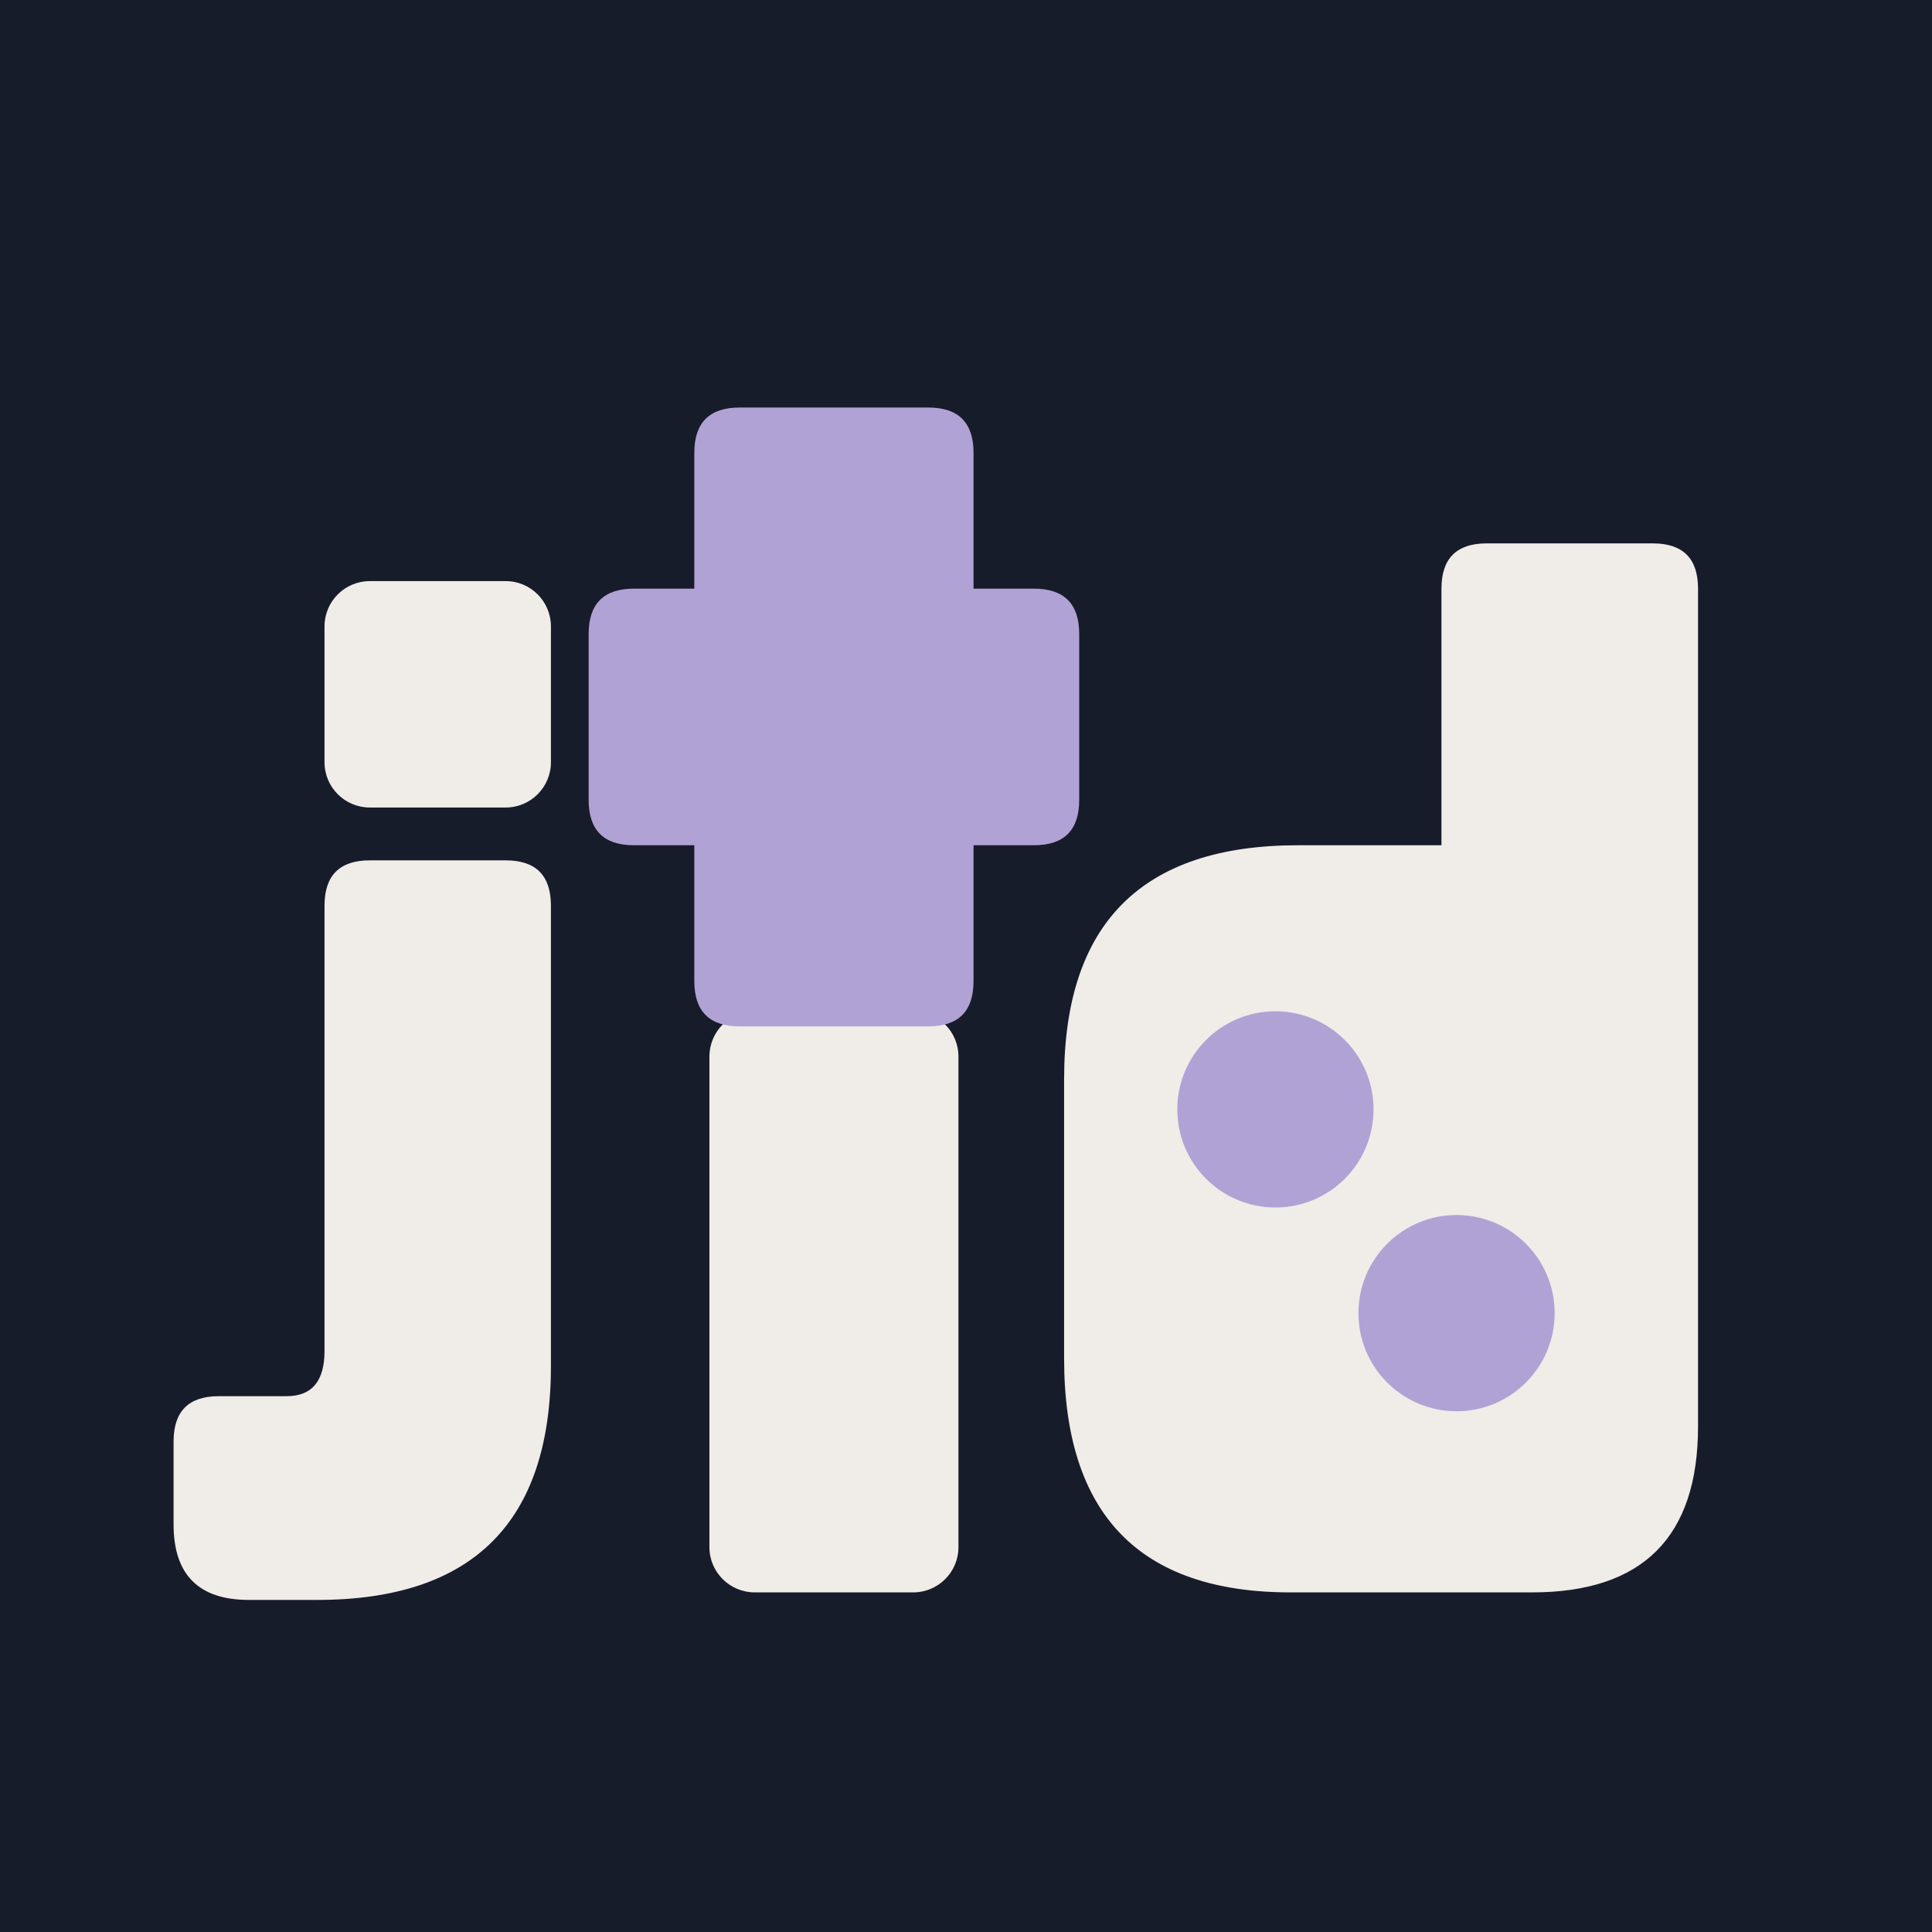
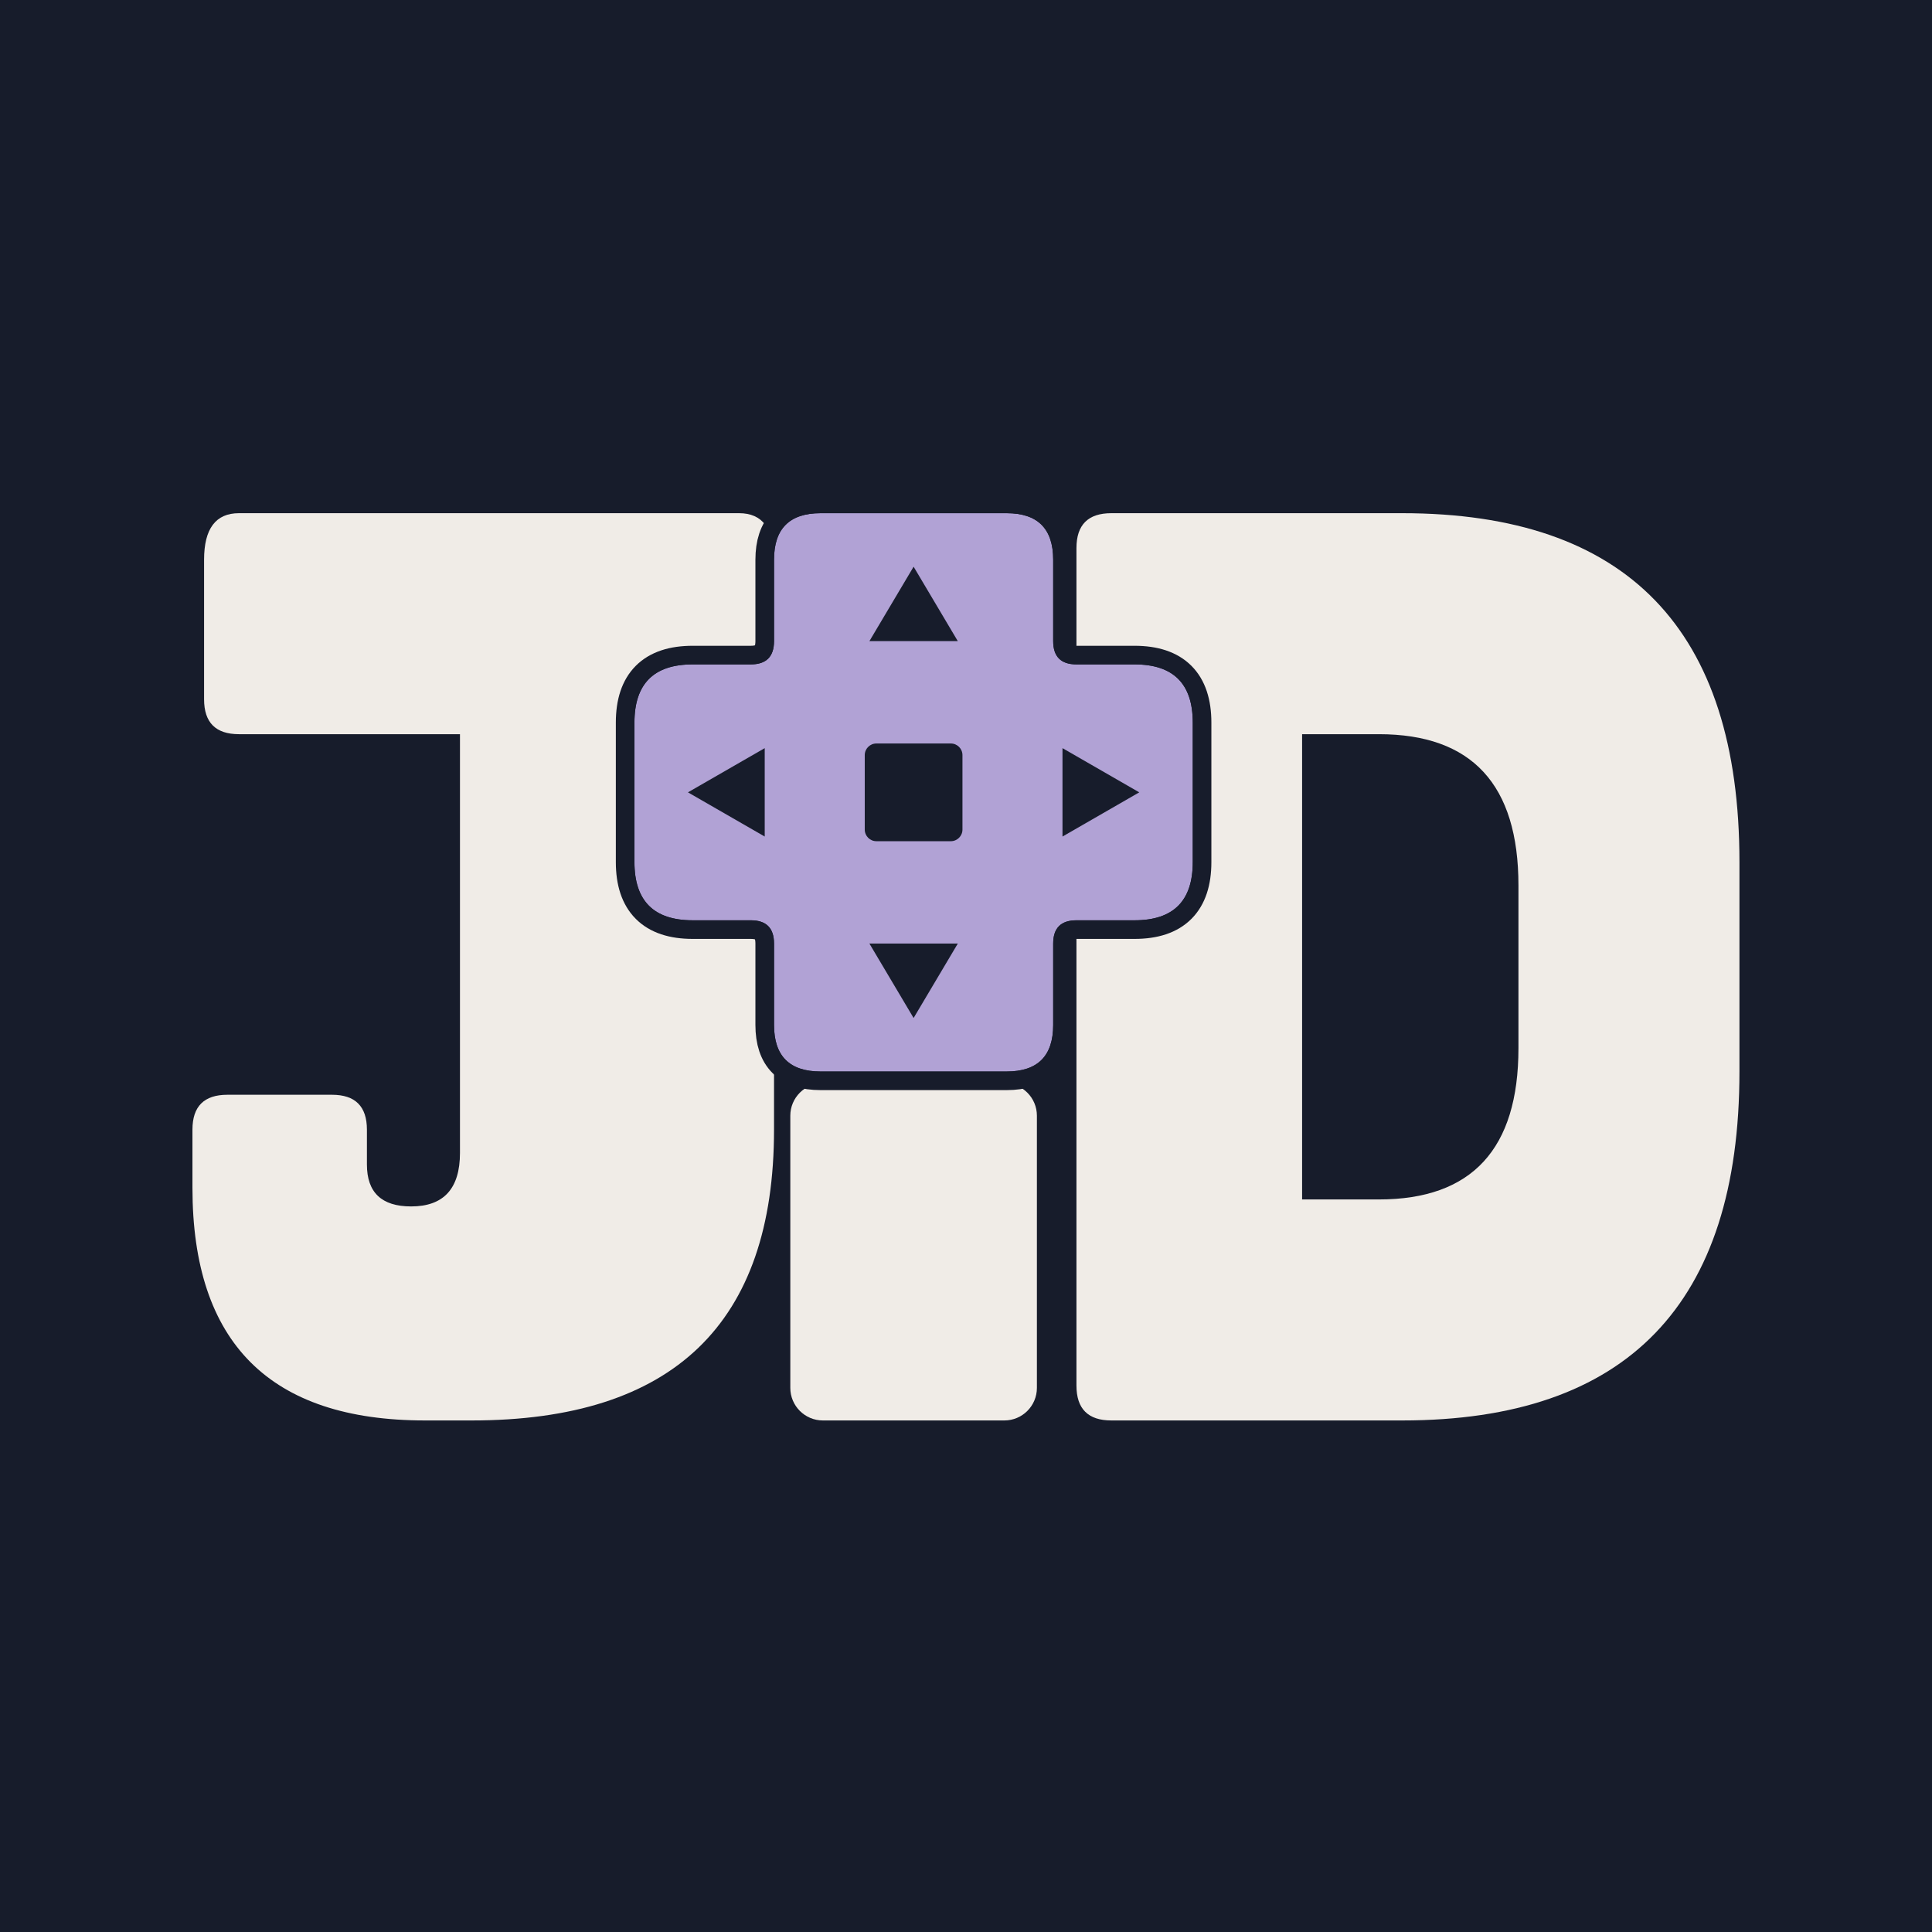
- <svg xmlns="http://www.w3.org/2000/svg" width="512" height="512" viewBox="0 0 256 256">
-   <rect width="256" height="256" fill="#171C2B" />
-   <g transform="translate(0 23)">
-     <g fill="#F0ECE7">
-       <rect x="43" y="54" width="30" height="30" rx="6" />
-       <path d="M49 91h18q6 0 6 6v61q0 31-31 31h-9q-10 0-10-10v-11q0-6 6-6h9q5 0 5-6V97q0-6 6-6Z" />
-       <rect x="94" y="111" width="33" height="77" rx="6" />
-       <path d="M197 49h22q6 0 6 6v111q0 22-22 22h-32q-30 0-30-31v-37q0-31 31-31h19V55q0-6 6-6Z" />
+ <svg xmlns="http://www.w3.org/2000/svg" width="512" height="512" viewBox="0 0 512 512">
+   <rect width="512" height="512" fill="#171C2B" />
+   <g transform="translate(51 136) scale(.6165)">
+     <defs>
+       <mask id="letters" maskUnits="userSpaceOnUse" x="-10" y="-10" width="700" height="420">
+         <rect x="-10" y="-10" width="700" height="420" fill="white" />
+         <path d="M270 0H350Q370 0 370 20V55Q370 65 380 65H405Q430 65 430 90V150Q430 175 405 175H380Q370 175 370 185V220Q370 240 350 240H270Q250 240 250 220V185Q250 175 240 175H215Q190 175 190 150V90Q190 65 215 65H240Q250 65 250 55V20Q250 0 270 0Z" fill="black" stroke="black" stroke-width="16" />
+       </mask>
+       <mask id="pad" maskUnits="userSpaceOnUse" x="180" y="-10" width="260" height="260">
+         <path d="M270 0H350Q370 0 370 20V55Q370 65 380 65H405Q430 65 430 90V150Q430 175 405 175H380Q370 175 370 185V220Q370 240 350 240H270Q250 240 250 220V185Q250 175 240 175H215Q190 175 190 150V90Q190 65 215 65H240Q250 65 250 55V20Q250 0 270 0Z" fill="white" />
+         <rect x="289" y="99" width="42" height="42" rx="5" fill="black" />
+         <path fill="black" d="M310 23 291 55H329Z M310 217 291 185H329Z M213 120 246 101V139Z M407 120 374 101V139Z" />
+       </mask>
+     </defs>
+     <g fill="#F0ECE7" mask="url(#letters)">
+       <path d="M20 0H235Q250 0 250 20V265Q250 390 120 390H100Q0 390 0 290V265Q0 250 15 250H60Q75 250 75 265V280Q75 298 94 298Q115 298 115 275V95H20Q5 95 5 80V20Q5 0 20 0Z" />
+       <rect x="257" y="245" width="106" height="145" rx="14" />
+       <path fill-rule="evenodd" d="M395 0H520Q665 0 665 150V240Q665 390 520 390H395Q380 390 380 375V15Q380 0 395 0Z M477 95V295H510Q570 295 570 230V160Q570 95 510 95Z" />
    </g>
-     <g fill="#B1A2D5">
-       <path d="M98 31h25q6 0 6 6v18h8q6 0 6 6v22q0 6-6 6h-8v18q0 6-6 6H98q-6 0-6-6V89H84q-6 0-6-6V61q0-6 6-6h8V37q0-6 6-6Z" />
-       <circle cx="169" cy="124" r="13" />
-       <circle cx="193" cy="151" r="13" />
-     </g>
+     <path d="M270 0H350Q370 0 370 20V55Q370 65 380 65H405Q430 65 430 90V150Q430 175 405 175H380Q370 175 370 185V220Q370 240 350 240H270Q250 240 250 220V185Q250 175 240 175H215Q190 175 190 150V90Q190 65 215 65H240Q250 65 250 55V20Q250 0 270 0Z" fill="#B1A2D5" mask="url(#pad)" />
  </g>
</svg>
